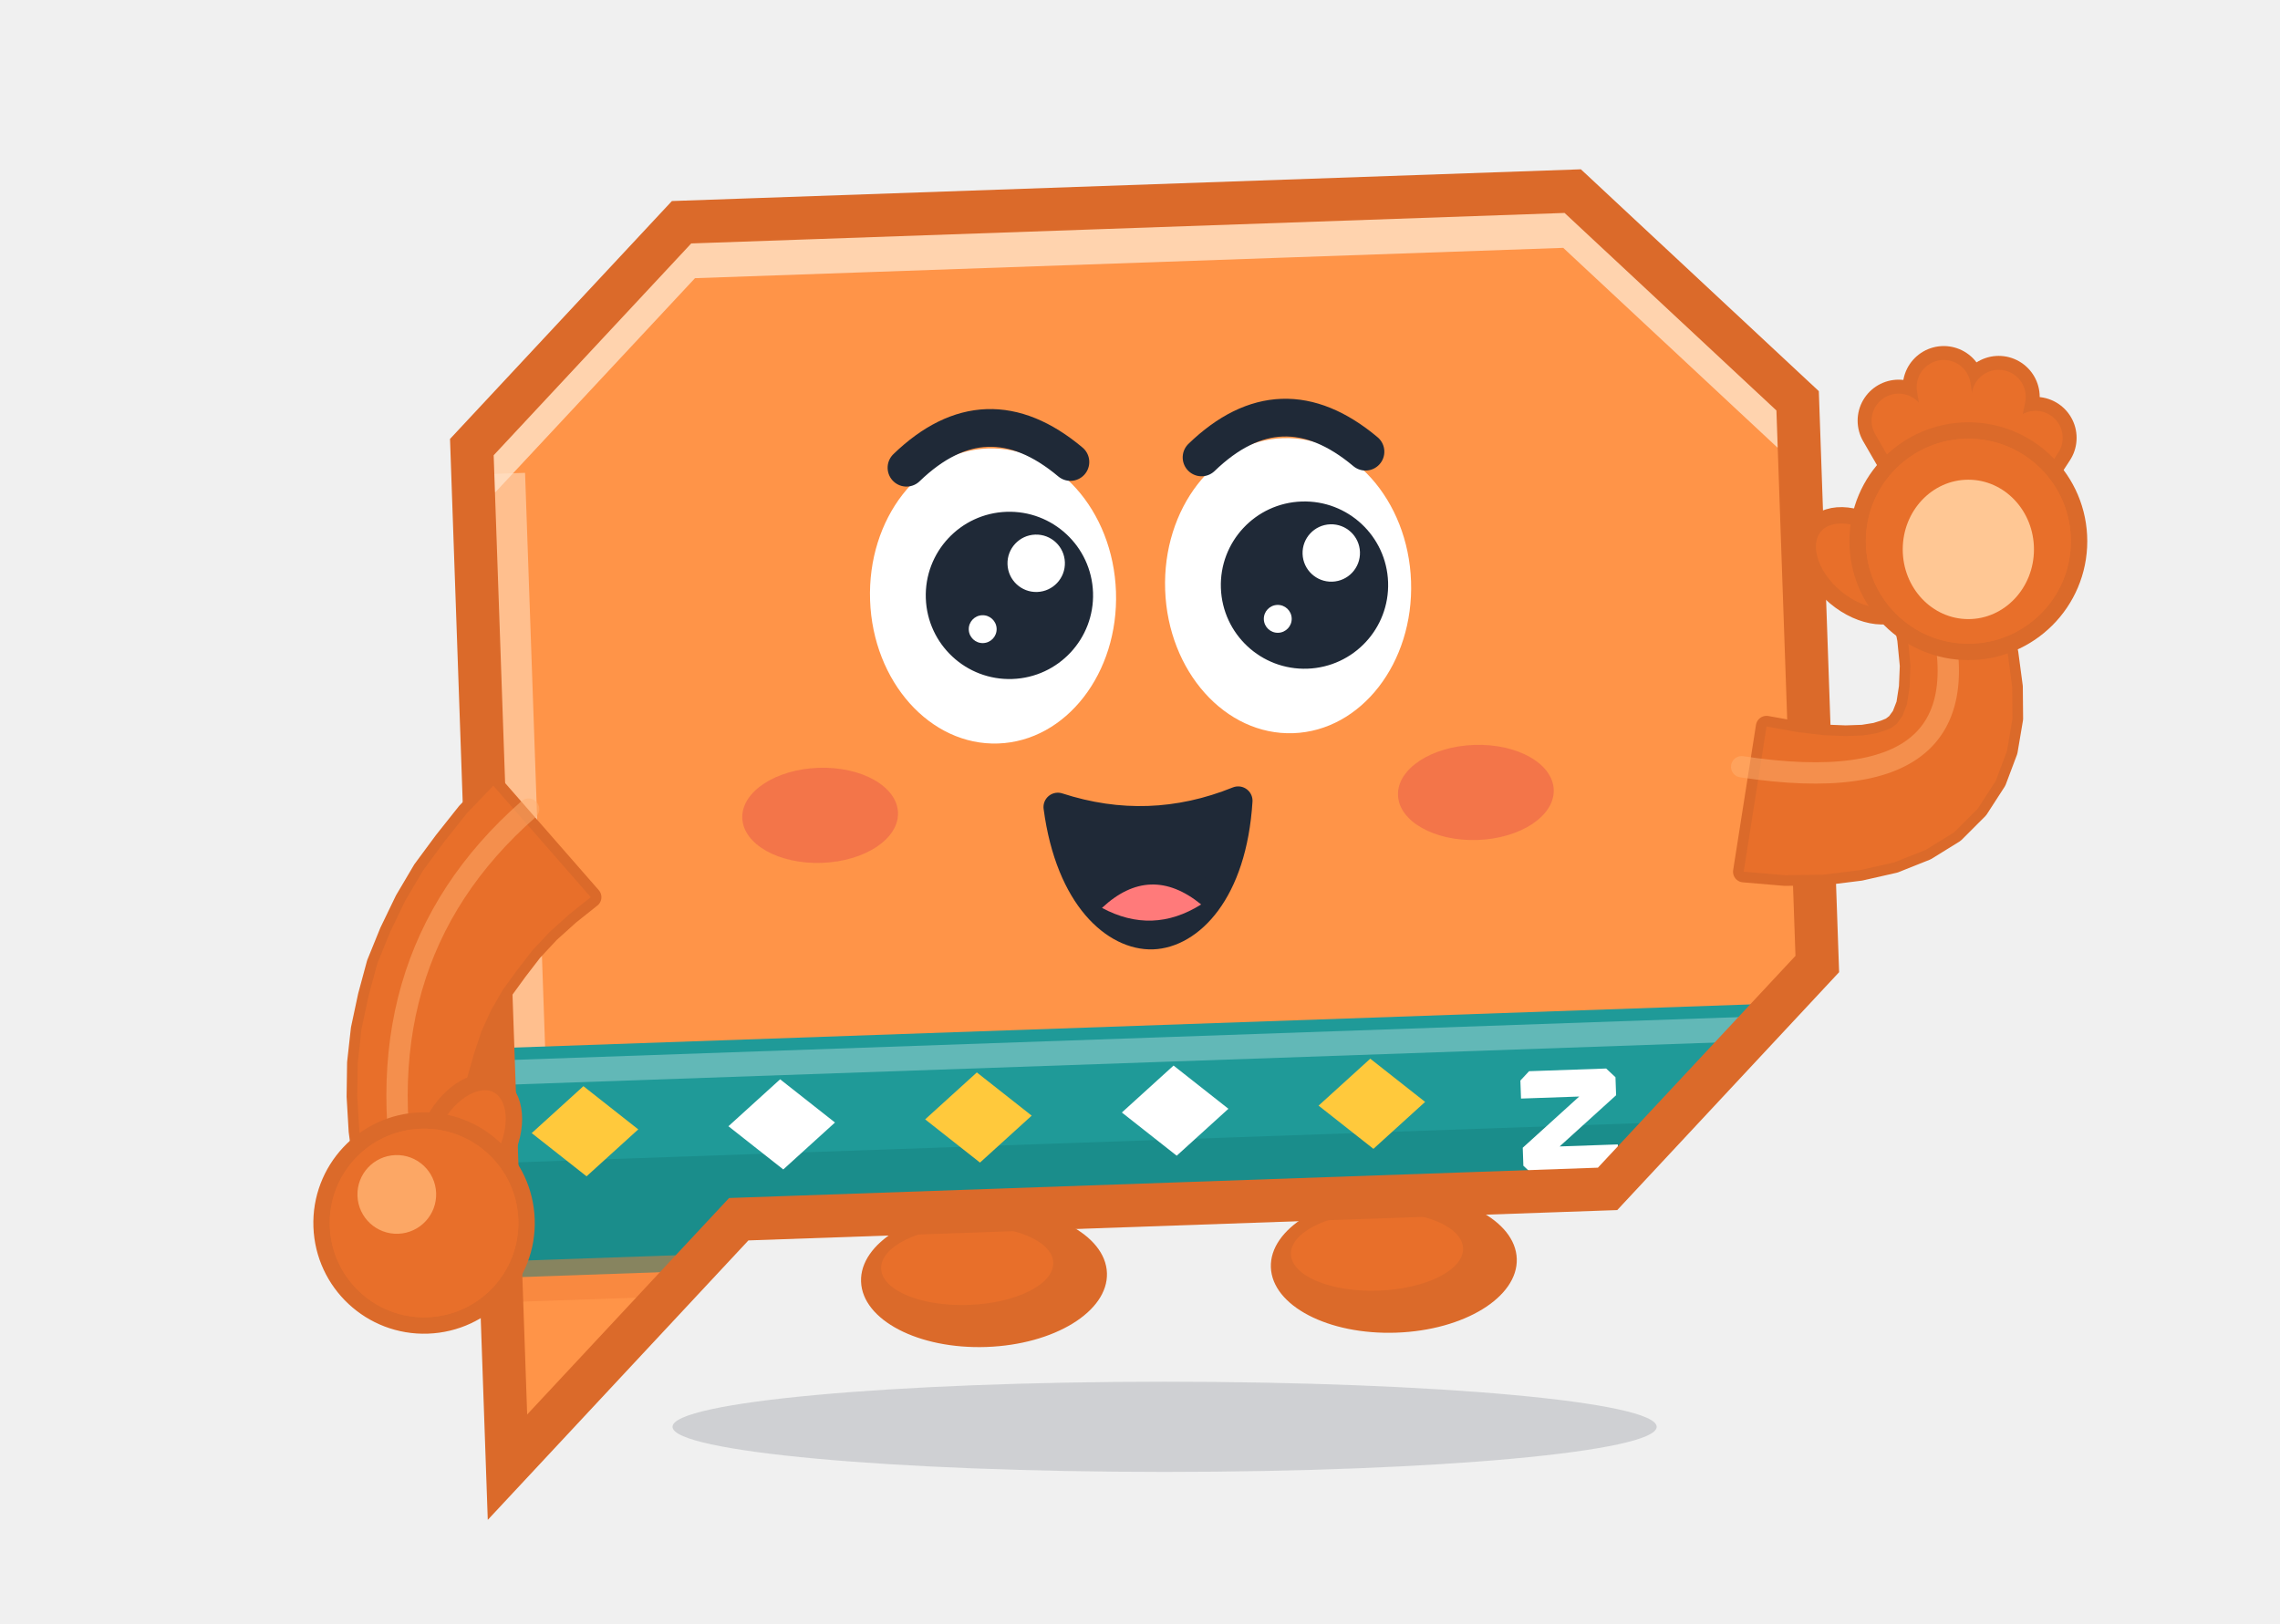
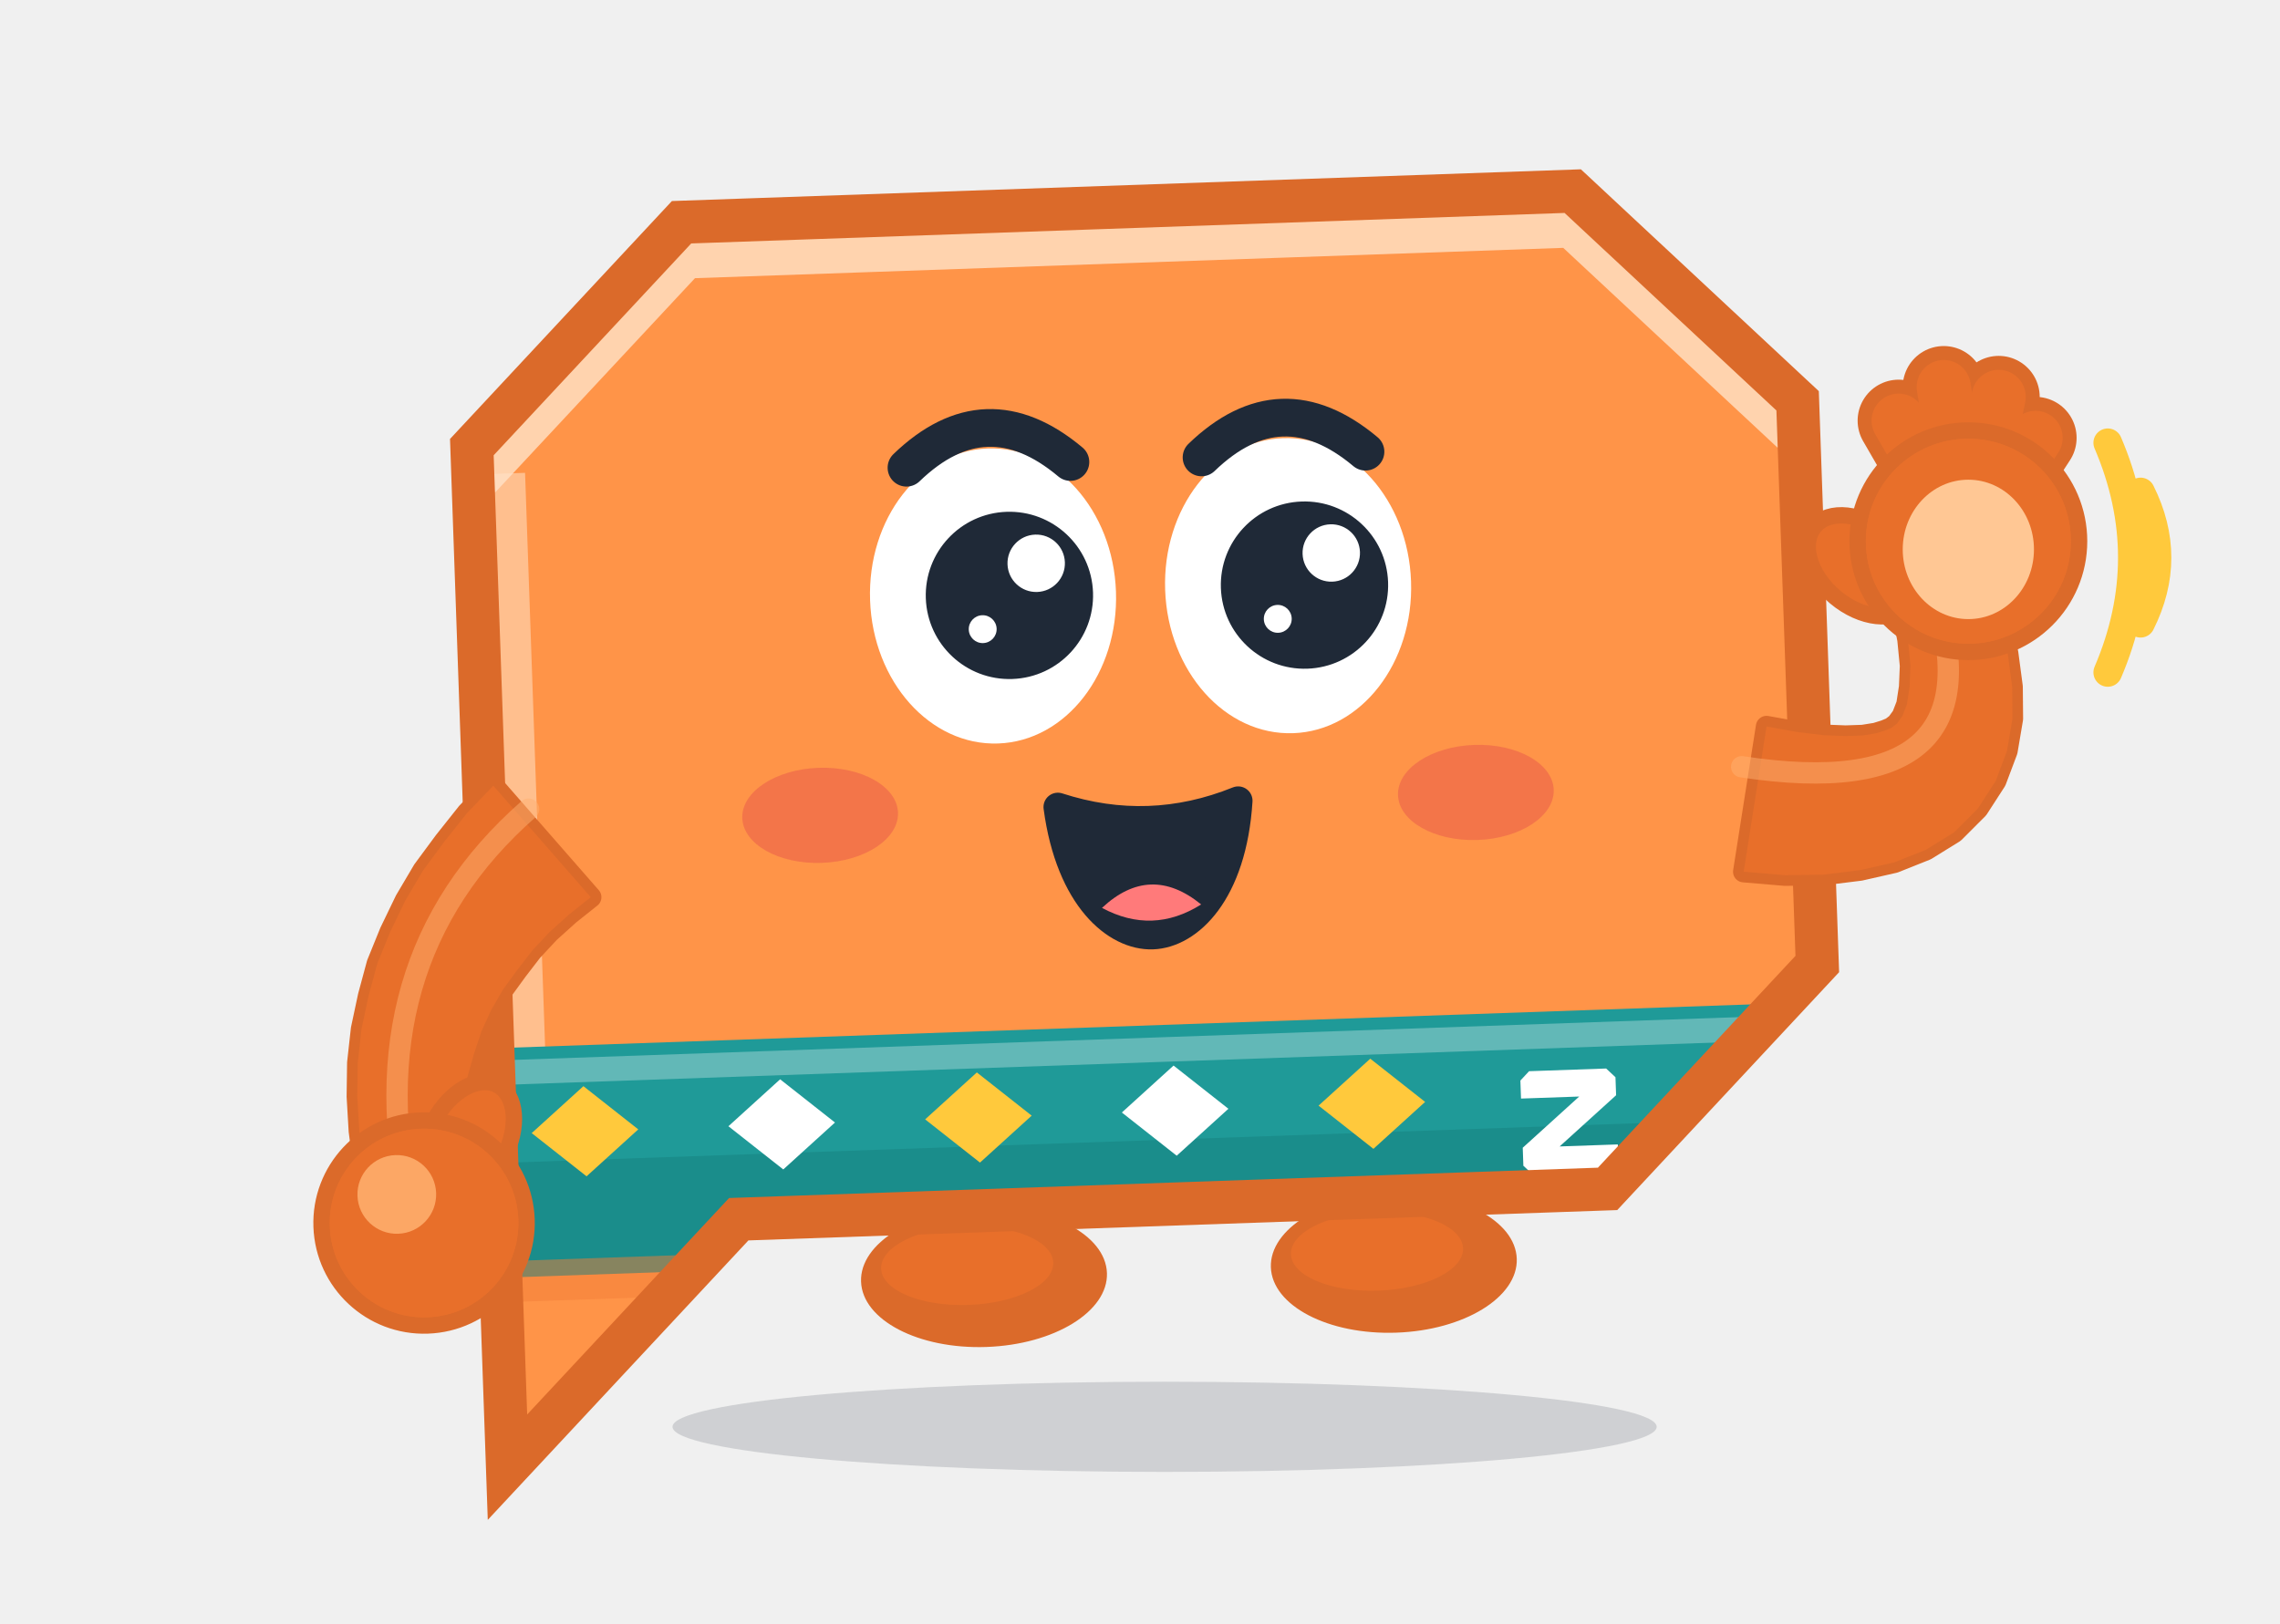
<svg xmlns="http://www.w3.org/2000/svg" viewBox="-32 -6 278 198" width="278" height="198">
  <defs>
    <clipPath id="bc">
      <polygon points="56.0,20.0 164.0,20.0 190.0,46.0 190.0,114.0 164.0,140.0 58.0,140.0 30.0,168.0 30.0,46.0" />
    </clipPath>
  </defs>
  <ellipse cx="110" cy="168" rx="60" ry="5.5" fill="#1F2937" opacity=".16" />
  <g>
    <g transform="rotate(-2 110 150)">
      <ellipse cx="88" cy="149" rx="15" ry="8.5" fill="#DB6A2A" />
      <ellipse cx="86" cy="147.5" rx="10.5" ry="4.8" fill="#E86F2A" />
      <ellipse cx="138" cy="149" rx="15" ry="8.5" fill="#DB6A2A" />
      <ellipse cx="136" cy="147.5" rx="10.5" ry="4.8" fill="#E86F2A" />
      <polygon points="56.0,20.0 164.0,20.0 190.0,46.0 190.0,114.0 164.0,140.0 58.0,140.0 30.0,168.0 30.0,46.0" fill="#DB6A2A" stroke="#DB6A2A" stroke-width="7" stroke-linejoin="miter" stroke-miterlimit="6" />
      <polygon points="56.0,20.0 164.0,20.0 190.0,46.0 190.0,114.0 164.0,140.0 58.0,140.0 30.0,168.0 30.0,46.0" fill="#FF9448" />
      <g clip-path="url(#bc)">
        <polygon points="56.0,20.0 164.0,20.0 190.0,46.0 190.0,114.0 164.0,140.0 58.0,140.0 30.0,168.0 30.0,46.0" fill="#F4803A" transform="translate(5 6)" opacity=".0" />
        <path d="M190 46V114L164 140H30V150H190V20Z" fill="#F4803A" opacity=".55" />
        <path d="M30 46L56 20H164L190 46" fill="none" stroke="#FFE2C8" stroke-width="5" stroke-linejoin="miter" opacity=".8" transform="translate(0 3.5)" />
        <path d="M33.5 49V138" stroke="#FFE2C8" stroke-width="4" opacity=".55" />
      </g>
      <ellipse cx="92" cy="66" rx="15" ry="18" fill="#FFFFFF" />
      <circle cx="94" cy="66" r="10.2" fill="#1F2937" />
      <circle cx="97.4" cy="62.2" r="3.5" fill="#FFFFFF" />
      <circle cx="90.6" cy="70" r="1.7" fill="#FFFFFF" />
      <ellipse cx="128" cy="66" rx="15" ry="18" fill="#FFFFFF" />
      <circle cx="130" cy="66" r="10.2" fill="#1F2937" />
      <circle cx="133.4" cy="62.2" r="3.5" fill="#FFFFFF" />
      <circle cx="126.6" cy="70" r="1.7" fill="#FFFFFF" />
      <path d="M82 50Q92 41 102 50" fill="none" stroke="#1F2937" stroke-width="4.6" stroke-linecap="round" />
      <path d="M118 50Q128 41 138 50" fill="none" stroke="#1F2937" stroke-width="4.6" stroke-linecap="round" />
      <path d="M99 92Q110 96 121 92C119.9 103.2 114.4 108 110 108C105.6 108 100.1 103.2 99 92Z" fill="#1F2937" stroke="#1F2937" stroke-width="3.5" stroke-linejoin="round" />
      <path d="M103.95 104.48Q110 99.2 116.05 104.48Q110 108 103.95 104.48Z" fill="#FF7A7A" />
      <ellipse cx="70" cy="92" rx="9.5" ry="5.8" fill="#E24B4B" opacity="0.42" />
      <ellipse cx="150" cy="92" rx="9.5" ry="5.8" fill="#E24B4B" opacity="0.42" />
      <g clip-path="url(#bc)">
        <rect x="24" y="119" width="172" height="26" fill="#1F9A98" />
        <rect x="24" y="133" width="172" height="14" fill="#16807E" opacity=".5" />
        <rect x="24" y="120.5" width="172" height="3" fill="#FFFFFF" opacity=".3" />
        <path d="M40 124L46.5 129.5L40 135L33.5 129.5Z" fill="#FFC93C" />
        <path d="M64 124L70.5 129.5L64 135L57.5 129.5Z" fill="#FFFFFF" />
        <path d="M88 124L94.5 129.5L88 135L81.5 129.5Z" fill="#FFC93C" />
        <path d="M112 124L118.5 129.5L112 135L105.5 129.5Z" fill="#FFFFFF" />
        <path d="M136 124L142.5 129.5L136 135L129.5 129.5Z" fill="#FFC93C" />
        <polygon points="154.2,127.3 155.3,126.2 164.7,126.2 165.8,127.3 165.8,129.5 158.7,135.5 165.8,135.5 165.8,137.7 164.7,138.8 155.3,138.8 154.2,137.7 154.2,135.5 161.3,129.5 154.2,129.5" fill="#FFFFFF" opacity="1" />
      </g>
      <polyline points="56.0,20.0 164.0,20.0 190.0,46.0 190.0,114.0 164.0,140.0 58.0,140.0 30.0,168.0 30.0,46.0" fill="none" stroke="#DB6A2A" stroke-width="0" />
      <polygon points="56.0,20.0 164.0,20.0 190.0,46.0 190.0,114.0 164.0,140.0 58.0,140.0 30.0,168.0 30.0,46.0" fill="none" stroke="#DB6A2A" stroke-width="3.5" stroke-linejoin="miter" stroke-miterlimit="6" />
      <path d="M30.3 87.0L27.0 90.2L24.1 93.6L21.4 97.0L19.1 100.6L17.1 104.4L15.4 108.2L14.2 112.1L13.2 116.1L12.6 120.2L12.4 124.3L12.5 128.5L12.9 132.7L13.6 136.9L14.6 141.2L25.4 138.8L25.0 135.2L24.8 131.8L25.0 128.5L25.3 125.3L25.9 122.4L26.8 119.6L27.8 116.9L29.1 114.3L30.6 111.9L32.4 109.6L34.3 107.3L36.5 105.1L39.0 103.0L41.7 101.0Z" fill="#E86F2A" stroke="#DB6A2A" stroke-width="2.6" stroke-linejoin="round" />
      <path d="M30.3 87.0L27.0 90.2L24.1 93.6L21.4 97.0L19.1 100.6L17.1 104.4L15.4 108.2L14.2 112.1L13.2 116.1L12.6 120.2L12.4 124.3L12.5 128.5L12.9 132.7L13.6 136.9L14.6 141.2L25.4 138.8L25.0 135.2L24.8 131.8L25.0 128.5L25.3 125.3L25.9 122.4L26.8 119.6L27.8 116.9L29.1 114.3L30.6 111.9L32.4 109.6L34.3 107.3L36.5 105.1L39.0 103.0L41.7 101.0Z" fill="#E86F2A" />
      <path d="M36.0 91.0Q14.0 109.0 20.0 140.0" fill="none" stroke="#FFB070" stroke-width="2.6" stroke-linecap="round" opacity=".5" transform="translate(-1.5 -1)" />
      <ellipse cx="25.8" cy="130.0" rx="4.8" ry="7.5" transform="rotate(30 25.8 130.0)" fill="#E86F2A" stroke="#DB6A2A" stroke-width="2" />
      <circle cx="20" cy="140" r="12.5" fill="#E86F2A" stroke="#DB6A2A" stroke-width="2" />
      <circle cx="20" cy="140" r="11.5" fill="#E86F2A" />
      <circle cx="16.8" cy="136.4" r="4.8" fill="#FFB070" opacity=".85" />
      <path d="M182.3 102.8L187.3 103.4L192.0 103.5L196.5 103.1L200.7 102.3L204.6 100.9L208.1 98.9L211.1 96.1L213.4 92.8L214.9 89.2L215.7 85.3L215.8 81.4L215.4 77.3L214.6 73.0L213.3 68.6L202.7 71.4L203.3 75.2L203.5 78.4L203.3 81.0L202.9 83.1L202.3 84.5L201.6 85.4L200.9 85.9L200.1 86.2L199.0 86.5L197.4 86.7L195.3 86.7L192.6 86.5L189.4 86.0L185.7 85.2Z" fill="#E86F2A" stroke="#DB6A2A" stroke-width="2.6" stroke-linejoin="round" />
      <path d="M182.3 102.8L187.3 103.4L192.0 103.5L196.5 103.1L200.7 102.3L204.6 100.9L208.1 98.9L211.1 96.1L213.4 92.8L214.9 89.2L215.7 85.3L215.8 81.4L215.4 77.3L214.6 73.0L213.3 68.6L202.7 71.4L203.3 75.2L203.5 78.4L203.3 81.0L202.9 83.1L202.3 84.5L201.6 85.4L200.9 85.9L200.1 86.2L199.0 86.5L197.4 86.7L195.3 86.7L192.6 86.5L189.4 86.0L185.7 85.2Z" fill="#E86F2A" />
      <path d="M184.0 91.0Q216.0 97.0 208.0 70.0" fill="none" stroke="#FFB070" stroke-width="2.6" stroke-linecap="round" opacity=".5" transform="translate(-1.5 -1)" />
    </g>
  </g>
  <path d="M208 60L199.5 45.3" stroke="#DB6A2A" stroke-width="10" stroke-linecap="round" />
  <path d="M208 60L205.0 41.2" stroke="#DB6A2A" stroke-width="10" stroke-linecap="round" />
  <path d="M208 60L211.7 42.4" stroke="#DB6A2A" stroke-width="10" stroke-linecap="round" />
  <path d="M208 60L216.2 47.4" stroke="#DB6A2A" stroke-width="10" stroke-linecap="round" />
  <path d="M208 60L199.5 45.3" stroke="#E86F2A" stroke-width="6.6" stroke-linecap="round" />
  <path d="M208 60L205.0 41.2" stroke="#E86F2A" stroke-width="6.6" stroke-linecap="round" />
  <path d="M208 60L211.7 42.4" stroke="#E86F2A" stroke-width="6.6" stroke-linecap="round" />
  <path d="M208 60L216.2 47.4" stroke="#E86F2A" stroke-width="6.6" stroke-linecap="round" />
  <ellipse cx="195" cy="63" rx="5" ry="7.5" transform="rotate(-50 195 63)" fill="#E86F2A" stroke="#DB6A2A" stroke-width="2" />
  <circle cx="208" cy="60" r="13.5" fill="#E86F2A" stroke="#DB6A2A" stroke-width="2" />
  <circle cx="208" cy="60" r="12.5" fill="#E86F2A" />
  <ellipse cx="208" cy="61" rx="8" ry="8.5" fill="#FFC794" />
+   <path d="M229 54Q233 62 229 70M225 48Q231 62 225 76" fill="none" stroke="#FFC93C" stroke-width="3.5" stroke-linecap="round" />
</svg>
